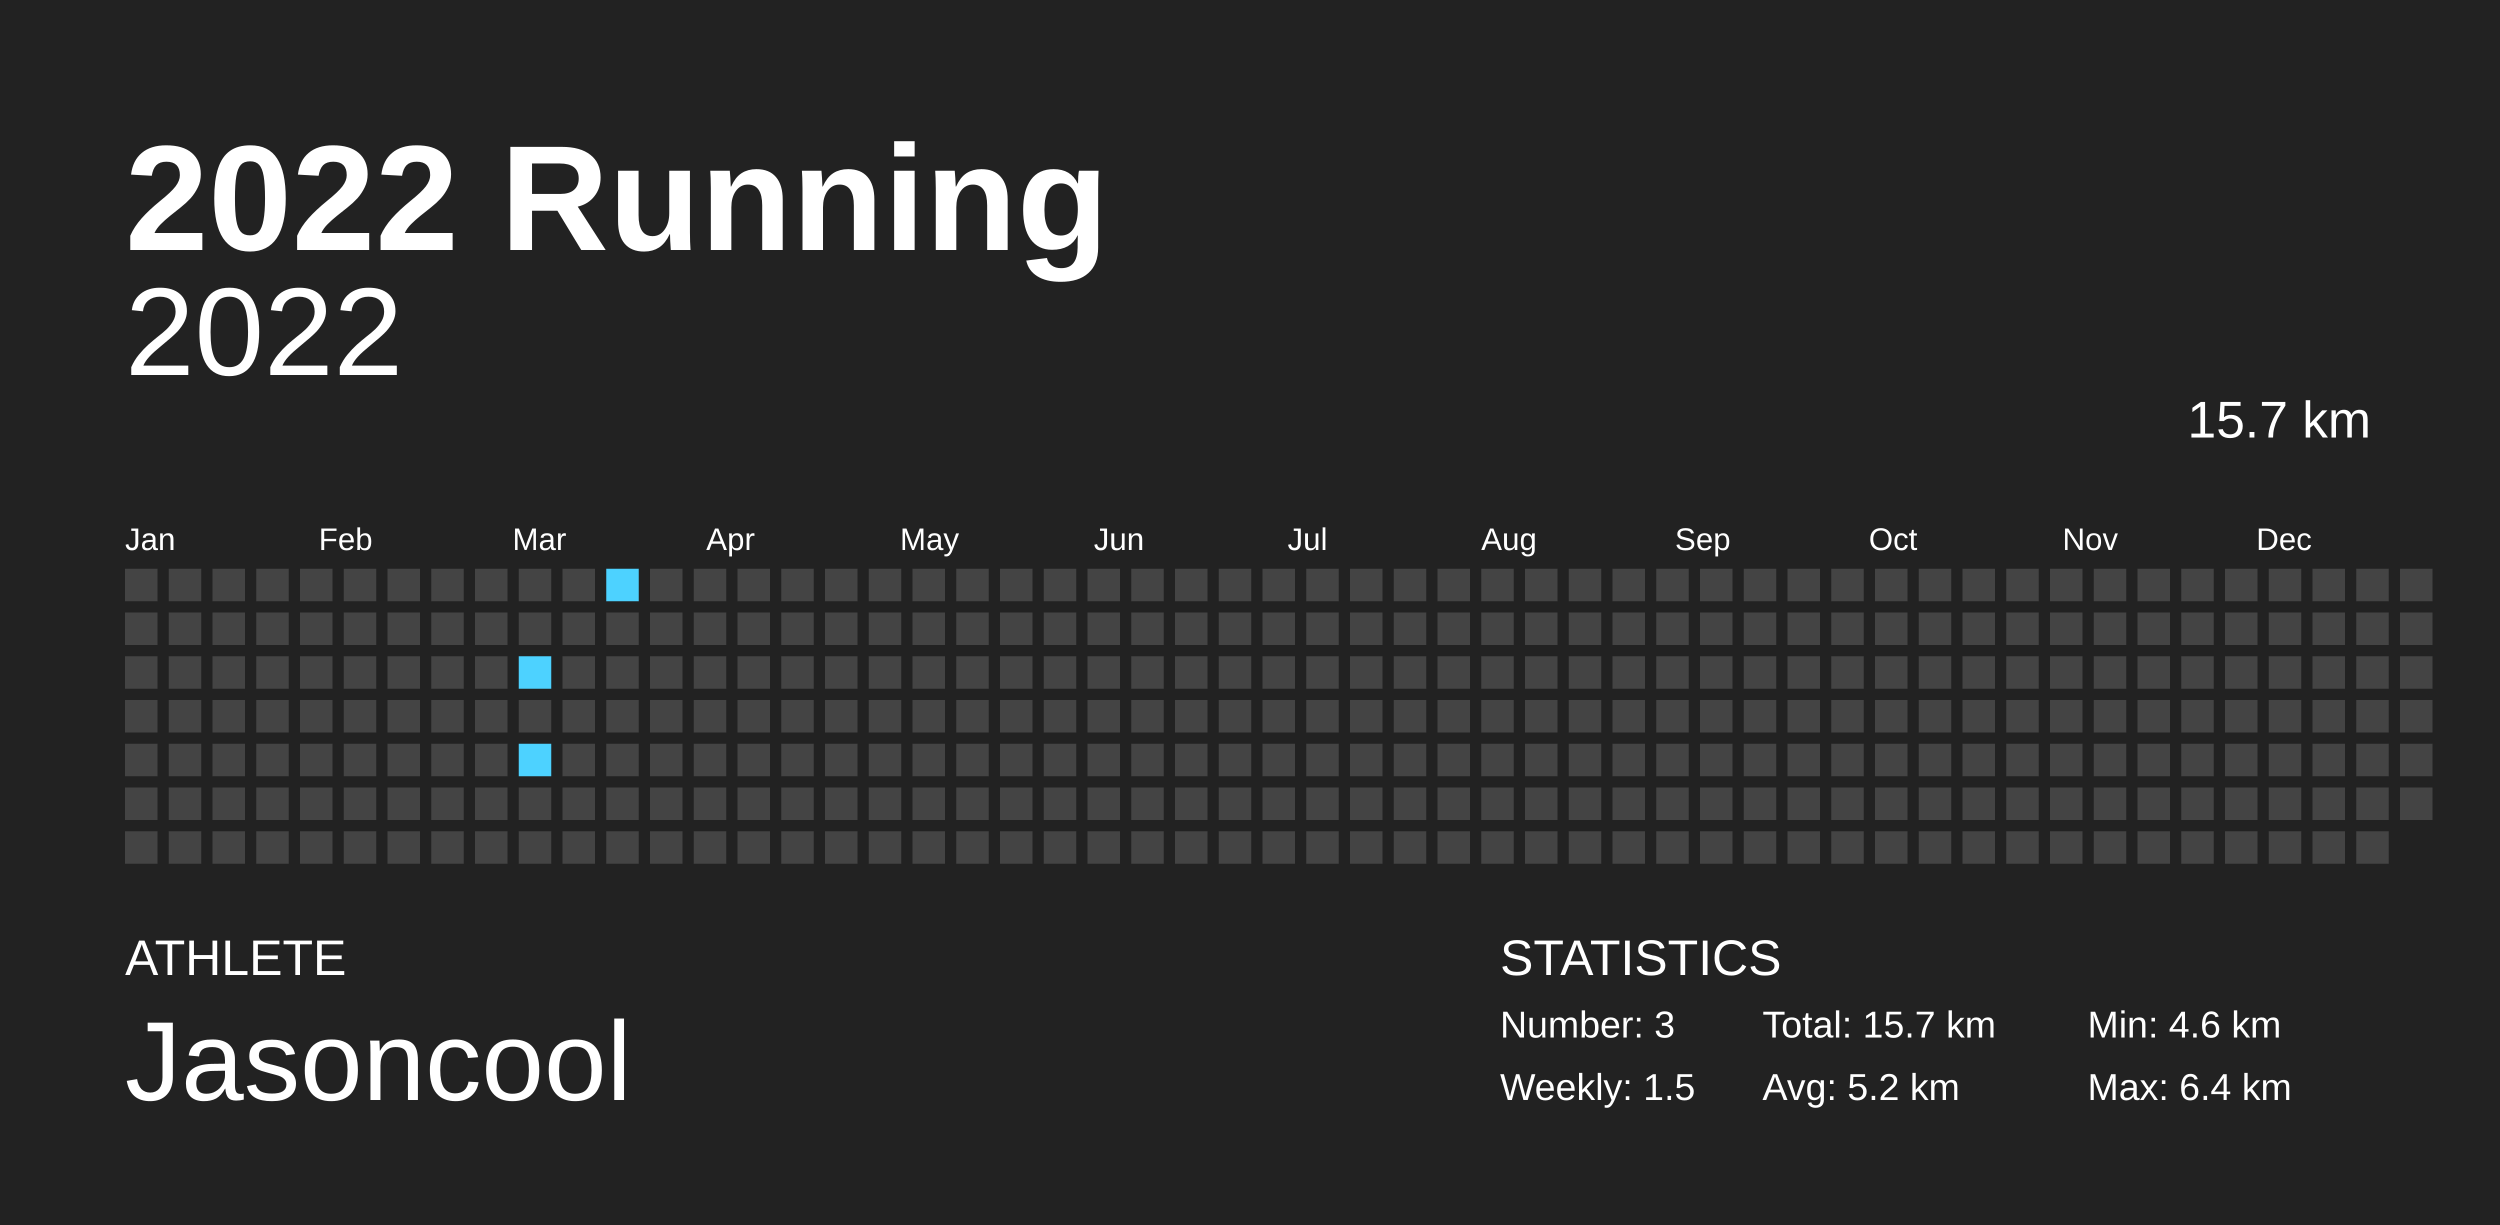
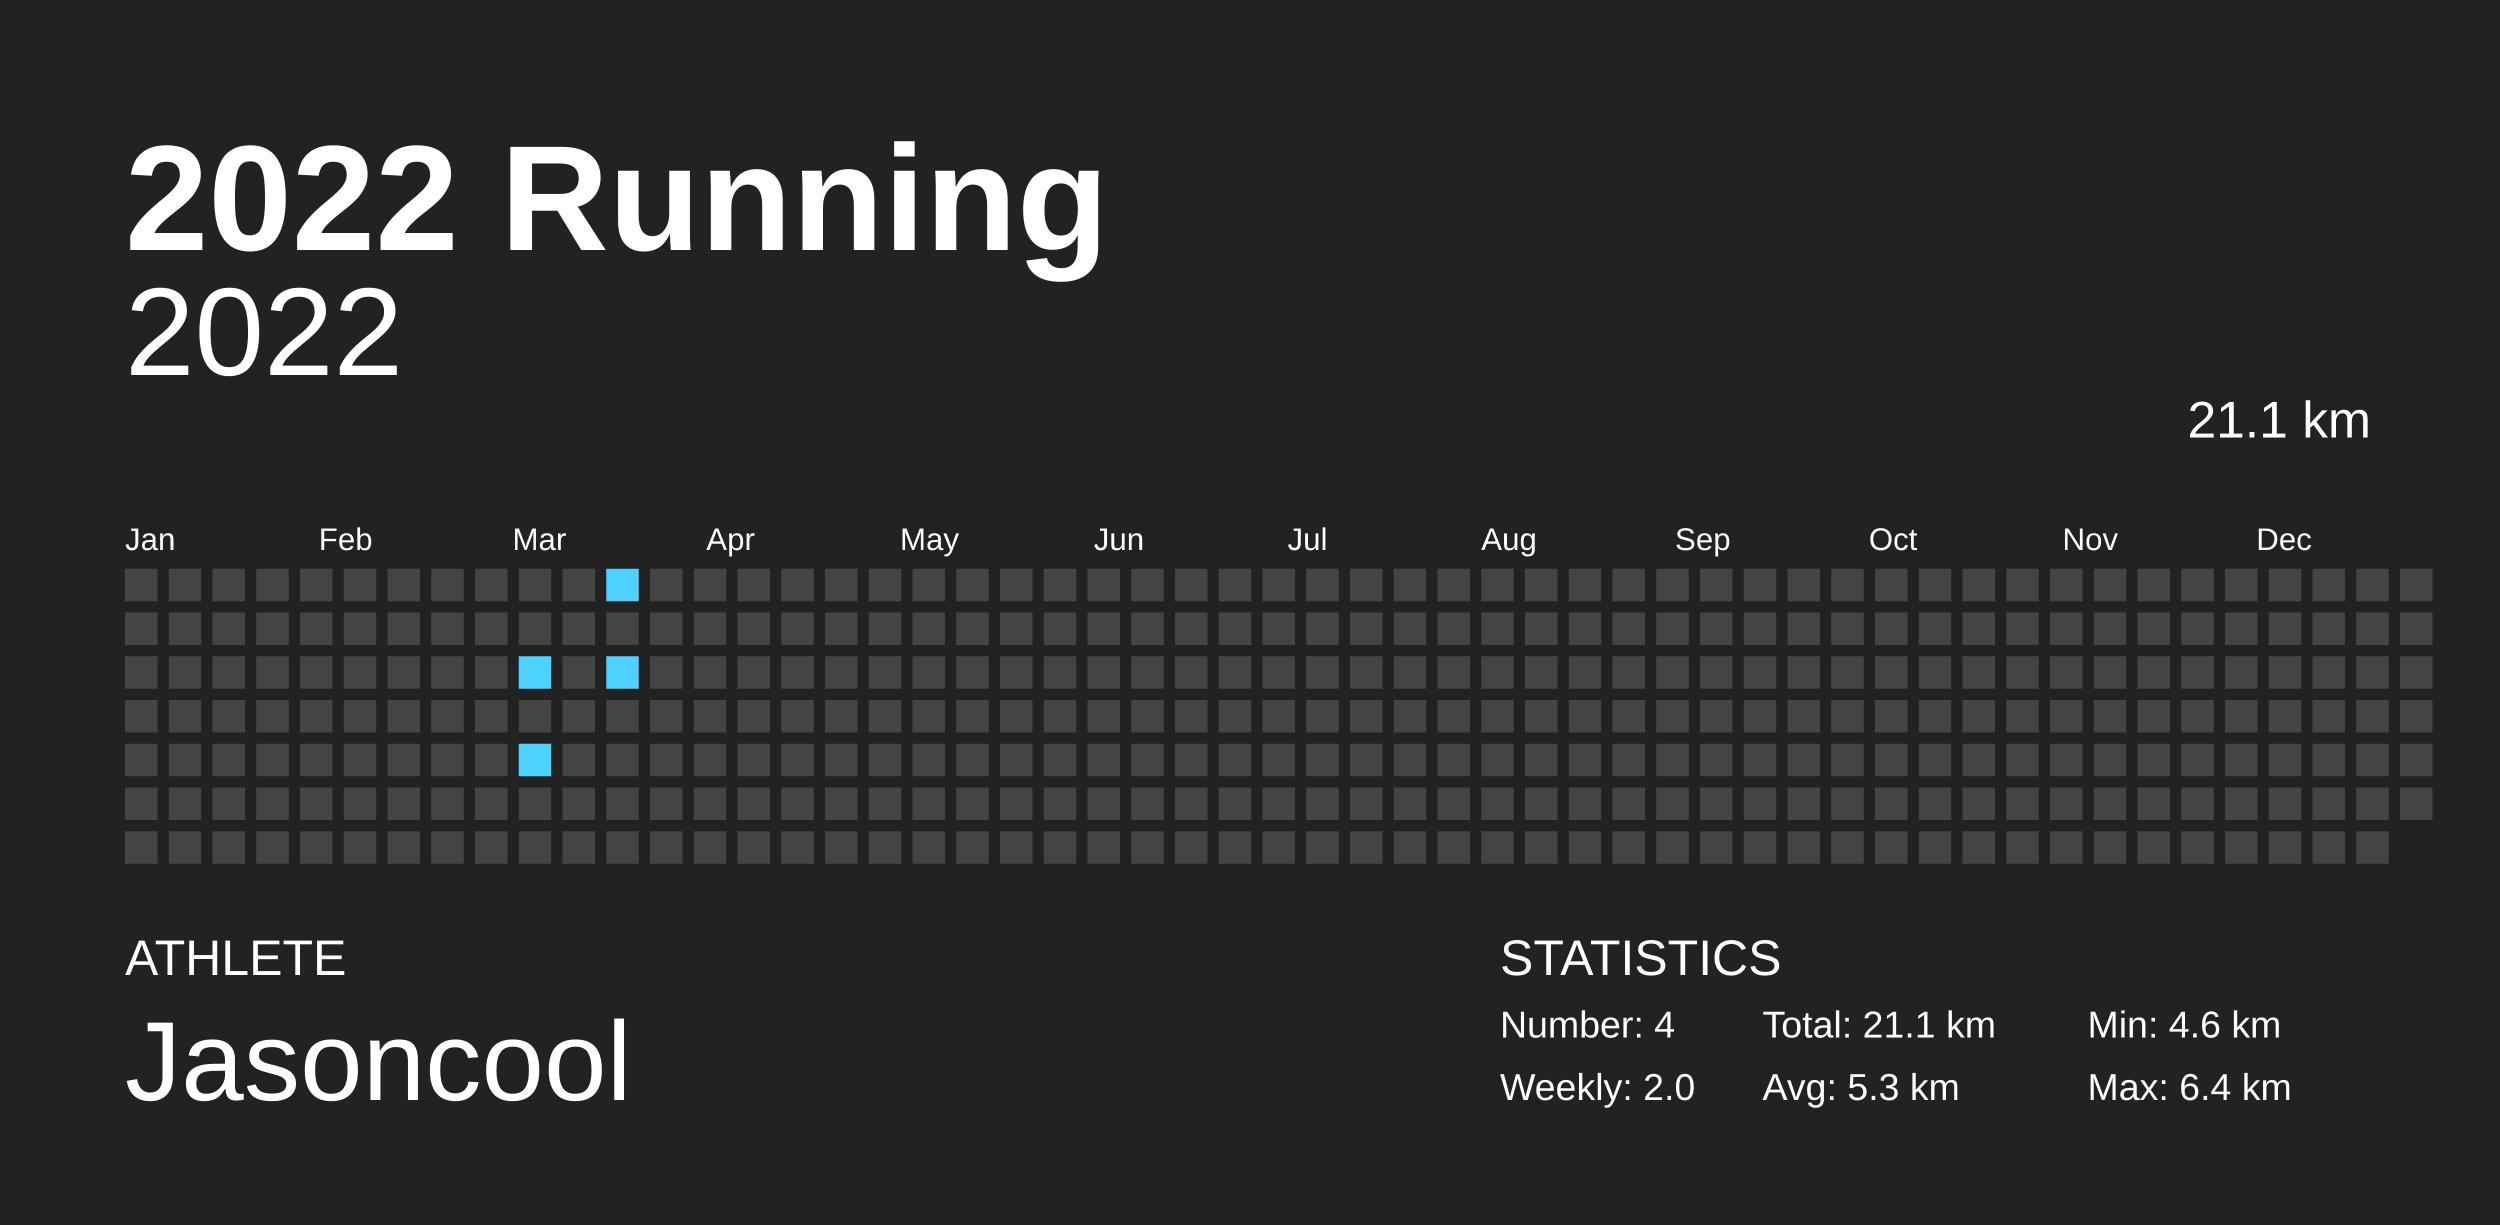
<svg xmlns="http://www.w3.org/2000/svg" baseProfile="full" height="98mm" version="1.1" viewBox="0,0,200,98" width="200mm">
  <defs />
  <rect fill="#222222" height="98" width="200" x="0" y="0" />
  <text fill="#FFFFFF" style="font-size:12px; font-family:Arial; font-weight:bold;" x="10" y="20">2022 Running</text>
  <text fill="#FFFFFF" style="font-size:4px; font-family:Arial" x="10" y="78">ATHLETE</text>
  <text fill="#FFFFFF" style="font-size:9px; font-family:Arial" x="10" y="88">Jasoncool</text>
  <text fill="#FFFFFF" style="font-size:4px; font-family:Arial" x="120" y="78">STATISTICS</text>
-   <text fill="#FFFFFF" style="font-size:3px; font-family:Arial" x="120" y="83">Number: 3</text>
-   <text fill="#FFFFFF" style="font-size:3px; font-family:Arial" x="120" y="88">Weekly: 1.5</text>
-   <text fill="#FFFFFF" style="font-size:3px; font-family:Arial" x="141" y="83">Total: 15.7 km</text>
-   <text fill="#FFFFFF" style="font-size:3px; font-family:Arial" x="141" y="88">Avg: 5.2 km</text>
+   <text fill="#FFFFFF" style="font-size:3px; font-family:Arial" x="120" y="83">Number: 4</text>
+   <text fill="#FFFFFF" style="font-size:3px; font-family:Arial" x="120" y="88">Weekly: 2.0</text>
+   <text fill="#FFFFFF" style="font-size:3px; font-family:Arial" x="141" y="83">Total: 21.1 km</text>
+   <text fill="#FFFFFF" style="font-size:3px; font-family:Arial" x="141" y="88">Avg: 5.3 km</text>
  <text fill="#FFFFFF" style="font-size:3px; font-family:Arial" x="167" y="83">Min: 4.6 km</text>
  <text fill="#FFFFFF" style="font-size:3px; font-family:Arial" x="167" y="88">Max: 6.4 km</text>
  <text alignment-baseline="hanging" fill="#FFFFFF" style="font-size:10.0px; font-family:Arial;" x="10" y="30">2022</text>
-   <text alignment-baseline="hanging" fill="#FFFFFF" style="font-size:4.125px; font-family:Arial;" x="175" y="35">15.7 km</text>
+   <text alignment-baseline="hanging" fill="#FFFFFF" style="font-size:4.125px; font-family:Arial;" x="175" y="35">21.1 km</text>
  <text fill="#FFFFFF" style="font-size:2.5px; font-family:Arial" x="10.0" y="44">Jan</text>
  <text fill="#FFFFFF" style="font-size:2.5px; font-family:Arial" x="25.5" y="44">Feb</text>
  <text fill="#FFFFFF" style="font-size:2.5px; font-family:Arial" x="41.0" y="44">Mar</text>
  <text fill="#FFFFFF" style="font-size:2.5px; font-family:Arial" x="56.5" y="44">Apr</text>
  <text fill="#FFFFFF" style="font-size:2.5px; font-family:Arial" x="72.0" y="44">May</text>
  <text fill="#FFFFFF" style="font-size:2.5px; font-family:Arial" x="87.5" y="44">Jun</text>
  <text fill="#FFFFFF" style="font-size:2.5px; font-family:Arial" x="103.0" y="44">Jul</text>
  <text fill="#FFFFFF" style="font-size:2.5px; font-family:Arial" x="118.5" y="44">Aug</text>
  <text fill="#FFFFFF" style="font-size:2.5px; font-family:Arial" x="134.0" y="44">Sep</text>
  <text fill="#FFFFFF" style="font-size:2.5px; font-family:Arial" x="149.5" y="44">Oct</text>
  <text fill="#FFFFFF" style="font-size:2.5px; font-family:Arial" x="165.0" y="44">Nov</text>
  <text fill="#FFFFFF" style="font-size:2.5px; font-family:Arial" x="180.5" y="44">Dec</text>
  <rect fill="#444444" height="2.6" width="2.6" x="10.0" y="45.5" />
  <rect fill="#444444" height="2.6" width="2.6" x="10.0" y="49.0" />
  <rect fill="#444444" height="2.6" width="2.6" x="10.0" y="52.5" />
  <rect fill="#444444" height="2.6" width="2.6" x="10.0" y="56.0" />
  <rect fill="#444444" height="2.6" width="2.6" x="10.0" y="59.5" />
  <rect fill="#444444" height="2.6" width="2.6" x="10.0" y="63.0" />
  <rect fill="#444444" height="2.6" width="2.6" x="10.0" y="66.5" />
  <rect fill="#444444" height="2.6" width="2.6" x="13.5" y="45.5" />
  <rect fill="#444444" height="2.6" width="2.6" x="13.5" y="49.0" />
  <rect fill="#444444" height="2.6" width="2.6" x="13.5" y="52.5" />
  <rect fill="#444444" height="2.6" width="2.6" x="13.5" y="56.0" />
  <rect fill="#444444" height="2.6" width="2.6" x="13.5" y="59.5" />
  <rect fill="#444444" height="2.6" width="2.6" x="13.5" y="63.0" />
  <rect fill="#444444" height="2.6" width="2.6" x="13.5" y="66.5" />
  <rect fill="#444444" height="2.6" width="2.6" x="17.0" y="45.5" />
  <rect fill="#444444" height="2.6" width="2.6" x="17.0" y="49.0" />
  <rect fill="#444444" height="2.6" width="2.6" x="17.0" y="52.5" />
  <rect fill="#444444" height="2.6" width="2.6" x="17.0" y="56.0" />
  <rect fill="#444444" height="2.6" width="2.6" x="17.0" y="59.5" />
  <rect fill="#444444" height="2.6" width="2.6" x="17.0" y="63.0" />
  <rect fill="#444444" height="2.6" width="2.6" x="17.0" y="66.5" />
  <rect fill="#444444" height="2.6" width="2.6" x="20.5" y="45.5" />
  <rect fill="#444444" height="2.6" width="2.6" x="20.5" y="49.0" />
  <rect fill="#444444" height="2.6" width="2.6" x="20.5" y="52.5" />
  <rect fill="#444444" height="2.6" width="2.6" x="20.5" y="56.0" />
  <rect fill="#444444" height="2.6" width="2.6" x="20.5" y="59.5" />
  <rect fill="#444444" height="2.6" width="2.6" x="20.5" y="63.0" />
  <rect fill="#444444" height="2.6" width="2.6" x="20.5" y="66.5" />
  <rect fill="#444444" height="2.6" width="2.6" x="24.0" y="45.5" />
  <rect fill="#444444" height="2.6" width="2.6" x="24.0" y="49.0" />
  <rect fill="#444444" height="2.6" width="2.6" x="24.0" y="52.5" />
  <rect fill="#444444" height="2.6" width="2.6" x="24.0" y="56.0" />
  <rect fill="#444444" height="2.6" width="2.6" x="24.0" y="59.5" />
  <rect fill="#444444" height="2.6" width="2.6" x="24.0" y="63.0" />
  <rect fill="#444444" height="2.6" width="2.6" x="24.0" y="66.5" />
  <rect fill="#444444" height="2.6" width="2.6" x="27.5" y="45.5" />
  <rect fill="#444444" height="2.6" width="2.6" x="27.5" y="49.0" />
  <rect fill="#444444" height="2.6" width="2.6" x="27.5" y="52.5" />
  <rect fill="#444444" height="2.6" width="2.6" x="27.5" y="56.0" />
  <rect fill="#444444" height="2.6" width="2.6" x="27.5" y="59.5" />
  <rect fill="#444444" height="2.6" width="2.6" x="27.5" y="63.0" />
  <rect fill="#444444" height="2.6" width="2.6" x="27.5" y="66.5" />
  <rect fill="#444444" height="2.6" width="2.6" x="31.0" y="45.5" />
  <rect fill="#444444" height="2.6" width="2.6" x="31.0" y="49.0" />
  <rect fill="#444444" height="2.6" width="2.6" x="31.0" y="52.5" />
  <rect fill="#444444" height="2.6" width="2.6" x="31.0" y="56.0" />
  <rect fill="#444444" height="2.6" width="2.6" x="31.0" y="59.5" />
  <rect fill="#444444" height="2.6" width="2.6" x="31.0" y="63.0" />
  <rect fill="#444444" height="2.6" width="2.6" x="31.0" y="66.5" />
  <rect fill="#444444" height="2.6" width="2.6" x="34.5" y="45.5" />
  <rect fill="#444444" height="2.6" width="2.6" x="34.5" y="49.0" />
  <rect fill="#444444" height="2.6" width="2.6" x="34.5" y="52.5" />
  <rect fill="#444444" height="2.6" width="2.6" x="34.5" y="56.0" />
  <rect fill="#444444" height="2.6" width="2.6" x="34.5" y="59.5" />
  <rect fill="#444444" height="2.6" width="2.6" x="34.5" y="63.0" />
  <rect fill="#444444" height="2.6" width="2.6" x="34.5" y="66.5" />
  <rect fill="#444444" height="2.6" width="2.6" x="38.0" y="45.5" />
  <rect fill="#444444" height="2.6" width="2.6" x="38.0" y="49.0" />
  <rect fill="#444444" height="2.6" width="2.6" x="38.0" y="52.5" />
  <rect fill="#444444" height="2.6" width="2.6" x="38.0" y="56.0" />
  <rect fill="#444444" height="2.6" width="2.6" x="38.0" y="59.5" />
  <rect fill="#444444" height="2.6" width="2.6" x="38.0" y="63.0" />
  <rect fill="#444444" height="2.6" width="2.6" x="38.0" y="66.5" />
  <rect fill="#444444" height="2.6" width="2.6" x="41.5" y="45.5" />
  <rect fill="#444444" height="2.6" width="2.6" x="41.5" y="49.0" />
  <rect fill="#4dd2ff" height="2.6" width="2.6" x="41.5" y="52.5" />
  <rect fill="#444444" height="2.6" width="2.6" x="41.5" y="56.0" />
  <rect fill="#4dd2ff" height="2.6" width="2.6" x="41.5" y="59.5" />
  <rect fill="#444444" height="2.6" width="2.6" x="41.5" y="63.0" />
  <rect fill="#444444" height="2.6" width="2.6" x="41.5" y="66.5" />
  <rect fill="#444444" height="2.6" width="2.6" x="45.0" y="45.5" />
  <rect fill="#444444" height="2.6" width="2.6" x="45.0" y="49.0" />
  <rect fill="#444444" height="2.6" width="2.6" x="45.0" y="52.5" />
  <rect fill="#444444" height="2.6" width="2.6" x="45.0" y="56.0" />
  <rect fill="#444444" height="2.6" width="2.6" x="45.0" y="59.5" />
  <rect fill="#444444" height="2.6" width="2.6" x="45.0" y="63.0" />
  <rect fill="#444444" height="2.6" width="2.6" x="45.0" y="66.5" />
  <rect fill="#4dd2ff" height="2.6" width="2.6" x="48.5" y="45.5" />
  <rect fill="#444444" height="2.6" width="2.6" x="48.5" y="49.0" />
-   <rect fill="#444444" height="2.6" width="2.6" x="48.5" y="52.5" />
+   <rect fill="#4dd2ff" height="2.6" width="2.6" x="48.5" y="52.5" />
  <rect fill="#444444" height="2.6" width="2.6" x="48.5" y="56.0" />
  <rect fill="#444444" height="2.6" width="2.6" x="48.5" y="59.5" />
  <rect fill="#444444" height="2.6" width="2.6" x="48.5" y="63.0" />
  <rect fill="#444444" height="2.6" width="2.6" x="48.5" y="66.5" />
  <rect fill="#444444" height="2.6" width="2.6" x="52.0" y="45.5" />
  <rect fill="#444444" height="2.6" width="2.6" x="52.0" y="49.0" />
  <rect fill="#444444" height="2.6" width="2.6" x="52.0" y="52.5" />
  <rect fill="#444444" height="2.6" width="2.6" x="52.0" y="56.0" />
  <rect fill="#444444" height="2.6" width="2.6" x="52.0" y="59.5" />
  <rect fill="#444444" height="2.6" width="2.6" x="52.0" y="63.0" />
  <rect fill="#444444" height="2.6" width="2.6" x="52.0" y="66.5" />
  <rect fill="#444444" height="2.6" width="2.6" x="55.5" y="45.5" />
  <rect fill="#444444" height="2.6" width="2.6" x="55.5" y="49.0" />
  <rect fill="#444444" height="2.6" width="2.6" x="55.5" y="52.5" />
  <rect fill="#444444" height="2.6" width="2.6" x="55.5" y="56.0" />
  <rect fill="#444444" height="2.6" width="2.6" x="55.5" y="59.5" />
  <rect fill="#444444" height="2.6" width="2.6" x="55.5" y="63.0" />
  <rect fill="#444444" height="2.6" width="2.6" x="55.5" y="66.5" />
  <rect fill="#444444" height="2.6" width="2.6" x="59.0" y="45.5" />
  <rect fill="#444444" height="2.6" width="2.6" x="59.0" y="49.0" />
  <rect fill="#444444" height="2.6" width="2.6" x="59.0" y="52.5" />
  <rect fill="#444444" height="2.6" width="2.6" x="59.0" y="56.0" />
  <rect fill="#444444" height="2.6" width="2.6" x="59.0" y="59.5" />
  <rect fill="#444444" height="2.6" width="2.6" x="59.0" y="63.0" />
  <rect fill="#444444" height="2.6" width="2.6" x="59.0" y="66.5" />
  <rect fill="#444444" height="2.6" width="2.6" x="62.5" y="45.5" />
  <rect fill="#444444" height="2.6" width="2.6" x="62.5" y="49.0" />
  <rect fill="#444444" height="2.6" width="2.6" x="62.5" y="52.5" />
  <rect fill="#444444" height="2.6" width="2.6" x="62.5" y="56.0" />
  <rect fill="#444444" height="2.6" width="2.6" x="62.5" y="59.5" />
  <rect fill="#444444" height="2.6" width="2.6" x="62.5" y="63.0" />
  <rect fill="#444444" height="2.6" width="2.6" x="62.5" y="66.5" />
  <rect fill="#444444" height="2.6" width="2.6" x="66.0" y="45.5" />
  <rect fill="#444444" height="2.6" width="2.6" x="66.0" y="49.0" />
  <rect fill="#444444" height="2.6" width="2.6" x="66.0" y="52.5" />
  <rect fill="#444444" height="2.6" width="2.6" x="66.0" y="56.0" />
  <rect fill="#444444" height="2.6" width="2.6" x="66.0" y="59.5" />
  <rect fill="#444444" height="2.6" width="2.6" x="66.0" y="63.0" />
  <rect fill="#444444" height="2.6" width="2.6" x="66.0" y="66.5" />
  <rect fill="#444444" height="2.6" width="2.6" x="69.5" y="45.5" />
  <rect fill="#444444" height="2.6" width="2.6" x="69.5" y="49.0" />
  <rect fill="#444444" height="2.6" width="2.6" x="69.5" y="52.5" />
  <rect fill="#444444" height="2.6" width="2.6" x="69.5" y="56.0" />
  <rect fill="#444444" height="2.6" width="2.6" x="69.5" y="59.5" />
  <rect fill="#444444" height="2.6" width="2.6" x="69.5" y="63.0" />
  <rect fill="#444444" height="2.6" width="2.6" x="69.5" y="66.5" />
  <rect fill="#444444" height="2.6" width="2.6" x="73.0" y="45.5" />
  <rect fill="#444444" height="2.6" width="2.6" x="73.0" y="49.0" />
  <rect fill="#444444" height="2.6" width="2.6" x="73.0" y="52.5" />
  <rect fill="#444444" height="2.6" width="2.6" x="73.0" y="56.0" />
  <rect fill="#444444" height="2.6" width="2.6" x="73.0" y="59.5" />
  <rect fill="#444444" height="2.6" width="2.6" x="73.0" y="63.0" />
  <rect fill="#444444" height="2.6" width="2.6" x="73.0" y="66.5" />
  <rect fill="#444444" height="2.6" width="2.6" x="76.5" y="45.5" />
  <rect fill="#444444" height="2.6" width="2.6" x="76.5" y="49.0" />
  <rect fill="#444444" height="2.6" width="2.6" x="76.5" y="52.5" />
  <rect fill="#444444" height="2.6" width="2.6" x="76.5" y="56.0" />
  <rect fill="#444444" height="2.6" width="2.6" x="76.5" y="59.5" />
  <rect fill="#444444" height="2.6" width="2.6" x="76.5" y="63.0" />
  <rect fill="#444444" height="2.6" width="2.6" x="76.5" y="66.5" />
  <rect fill="#444444" height="2.6" width="2.6" x="80.0" y="45.5" />
  <rect fill="#444444" height="2.6" width="2.6" x="80.0" y="49.0" />
  <rect fill="#444444" height="2.6" width="2.6" x="80.0" y="52.5" />
  <rect fill="#444444" height="2.6" width="2.6" x="80.0" y="56.0" />
  <rect fill="#444444" height="2.6" width="2.6" x="80.0" y="59.5" />
  <rect fill="#444444" height="2.6" width="2.6" x="80.0" y="63.0" />
  <rect fill="#444444" height="2.6" width="2.6" x="80.0" y="66.5" />
  <rect fill="#444444" height="2.6" width="2.6" x="83.5" y="45.5" />
  <rect fill="#444444" height="2.6" width="2.6" x="83.5" y="49.0" />
  <rect fill="#444444" height="2.6" width="2.6" x="83.5" y="52.5" />
  <rect fill="#444444" height="2.6" width="2.6" x="83.5" y="56.0" />
  <rect fill="#444444" height="2.6" width="2.6" x="83.5" y="59.5" />
  <rect fill="#444444" height="2.6" width="2.6" x="83.5" y="63.0" />
  <rect fill="#444444" height="2.6" width="2.6" x="83.5" y="66.5" />
  <rect fill="#444444" height="2.6" width="2.6" x="87.0" y="45.5" />
  <rect fill="#444444" height="2.6" width="2.6" x="87.0" y="49.0" />
  <rect fill="#444444" height="2.6" width="2.6" x="87.0" y="52.5" />
  <rect fill="#444444" height="2.6" width="2.6" x="87.0" y="56.0" />
  <rect fill="#444444" height="2.6" width="2.6" x="87.0" y="59.5" />
  <rect fill="#444444" height="2.6" width="2.6" x="87.0" y="63.0" />
  <rect fill="#444444" height="2.6" width="2.6" x="87.0" y="66.5" />
  <rect fill="#444444" height="2.6" width="2.6" x="90.5" y="45.5" />
  <rect fill="#444444" height="2.6" width="2.6" x="90.5" y="49.0" />
  <rect fill="#444444" height="2.6" width="2.6" x="90.5" y="52.5" />
  <rect fill="#444444" height="2.6" width="2.6" x="90.5" y="56.0" />
  <rect fill="#444444" height="2.6" width="2.6" x="90.5" y="59.5" />
  <rect fill="#444444" height="2.6" width="2.6" x="90.5" y="63.0" />
  <rect fill="#444444" height="2.6" width="2.6" x="90.5" y="66.5" />
  <rect fill="#444444" height="2.6" width="2.6" x="94.0" y="45.5" />
  <rect fill="#444444" height="2.6" width="2.6" x="94.0" y="49.0" />
  <rect fill="#444444" height="2.6" width="2.6" x="94.0" y="52.5" />
  <rect fill="#444444" height="2.6" width="2.6" x="94.0" y="56.0" />
  <rect fill="#444444" height="2.6" width="2.6" x="94.0" y="59.5" />
  <rect fill="#444444" height="2.6" width="2.6" x="94.0" y="63.0" />
  <rect fill="#444444" height="2.6" width="2.6" x="94.0" y="66.5" />
  <rect fill="#444444" height="2.6" width="2.6" x="97.5" y="45.5" />
  <rect fill="#444444" height="2.6" width="2.6" x="97.5" y="49.0" />
  <rect fill="#444444" height="2.6" width="2.6" x="97.5" y="52.5" />
  <rect fill="#444444" height="2.6" width="2.6" x="97.5" y="56.0" />
  <rect fill="#444444" height="2.6" width="2.6" x="97.5" y="59.5" />
  <rect fill="#444444" height="2.6" width="2.6" x="97.5" y="63.0" />
  <rect fill="#444444" height="2.6" width="2.6" x="97.5" y="66.5" />
  <rect fill="#444444" height="2.6" width="2.6" x="101.0" y="45.5" />
  <rect fill="#444444" height="2.6" width="2.6" x="101.0" y="49.0" />
  <rect fill="#444444" height="2.6" width="2.6" x="101.0" y="52.5" />
  <rect fill="#444444" height="2.6" width="2.6" x="101.0" y="56.0" />
  <rect fill="#444444" height="2.6" width="2.6" x="101.0" y="59.5" />
  <rect fill="#444444" height="2.6" width="2.6" x="101.0" y="63.0" />
  <rect fill="#444444" height="2.6" width="2.6" x="101.0" y="66.5" />
  <rect fill="#444444" height="2.6" width="2.6" x="104.5" y="45.5" />
  <rect fill="#444444" height="2.6" width="2.6" x="104.5" y="49.0" />
  <rect fill="#444444" height="2.6" width="2.6" x="104.5" y="52.5" />
  <rect fill="#444444" height="2.6" width="2.6" x="104.5" y="56.0" />
  <rect fill="#444444" height="2.6" width="2.6" x="104.5" y="59.5" />
  <rect fill="#444444" height="2.6" width="2.6" x="104.5" y="63.0" />
  <rect fill="#444444" height="2.6" width="2.6" x="104.5" y="66.5" />
  <rect fill="#444444" height="2.6" width="2.6" x="108.0" y="45.5" />
  <rect fill="#444444" height="2.6" width="2.6" x="108.0" y="49.0" />
  <rect fill="#444444" height="2.6" width="2.6" x="108.0" y="52.5" />
  <rect fill="#444444" height="2.6" width="2.6" x="108.0" y="56.0" />
  <rect fill="#444444" height="2.6" width="2.6" x="108.0" y="59.5" />
  <rect fill="#444444" height="2.6" width="2.6" x="108.0" y="63.0" />
  <rect fill="#444444" height="2.6" width="2.6" x="108.0" y="66.5" />
  <rect fill="#444444" height="2.6" width="2.6" x="111.5" y="45.5" />
  <rect fill="#444444" height="2.6" width="2.6" x="111.5" y="49.0" />
  <rect fill="#444444" height="2.6" width="2.6" x="111.5" y="52.5" />
  <rect fill="#444444" height="2.6" width="2.6" x="111.5" y="56.0" />
  <rect fill="#444444" height="2.6" width="2.6" x="111.5" y="59.5" />
  <rect fill="#444444" height="2.6" width="2.6" x="111.5" y="63.0" />
  <rect fill="#444444" height="2.6" width="2.6" x="111.5" y="66.5" />
  <rect fill="#444444" height="2.6" width="2.6" x="115.0" y="45.5" />
  <rect fill="#444444" height="2.6" width="2.6" x="115.0" y="49.0" />
  <rect fill="#444444" height="2.6" width="2.6" x="115.0" y="52.5" />
  <rect fill="#444444" height="2.6" width="2.6" x="115.0" y="56.0" />
  <rect fill="#444444" height="2.6" width="2.6" x="115.0" y="59.5" />
  <rect fill="#444444" height="2.6" width="2.6" x="115.0" y="63.0" />
  <rect fill="#444444" height="2.6" width="2.6" x="115.0" y="66.5" />
  <rect fill="#444444" height="2.6" width="2.6" x="118.5" y="45.5" />
  <rect fill="#444444" height="2.6" width="2.6" x="118.5" y="49.0" />
  <rect fill="#444444" height="2.6" width="2.6" x="118.5" y="52.5" />
  <rect fill="#444444" height="2.6" width="2.6" x="118.5" y="56.0" />
  <rect fill="#444444" height="2.6" width="2.6" x="118.5" y="59.5" />
  <rect fill="#444444" height="2.6" width="2.6" x="118.5" y="63.0" />
  <rect fill="#444444" height="2.6" width="2.6" x="118.5" y="66.5" />
  <rect fill="#444444" height="2.6" width="2.6" x="122.0" y="45.5" />
  <rect fill="#444444" height="2.6" width="2.6" x="122.0" y="49.0" />
  <rect fill="#444444" height="2.6" width="2.6" x="122.0" y="52.5" />
  <rect fill="#444444" height="2.6" width="2.6" x="122.0" y="56.0" />
  <rect fill="#444444" height="2.6" width="2.6" x="122.0" y="59.5" />
  <rect fill="#444444" height="2.6" width="2.6" x="122.0" y="63.0" />
  <rect fill="#444444" height="2.6" width="2.6" x="122.0" y="66.5" />
  <rect fill="#444444" height="2.6" width="2.6" x="125.5" y="45.5" />
  <rect fill="#444444" height="2.6" width="2.6" x="125.5" y="49.0" />
  <rect fill="#444444" height="2.6" width="2.6" x="125.5" y="52.5" />
  <rect fill="#444444" height="2.6" width="2.6" x="125.5" y="56.0" />
  <rect fill="#444444" height="2.6" width="2.6" x="125.5" y="59.5" />
  <rect fill="#444444" height="2.6" width="2.6" x="125.5" y="63.0" />
  <rect fill="#444444" height="2.6" width="2.6" x="125.5" y="66.5" />
  <rect fill="#444444" height="2.6" width="2.6" x="129.0" y="45.5" />
  <rect fill="#444444" height="2.6" width="2.6" x="129.0" y="49.0" />
  <rect fill="#444444" height="2.6" width="2.6" x="129.0" y="52.5" />
  <rect fill="#444444" height="2.6" width="2.6" x="129.0" y="56.0" />
  <rect fill="#444444" height="2.6" width="2.6" x="129.0" y="59.5" />
  <rect fill="#444444" height="2.6" width="2.6" x="129.0" y="63.0" />
  <rect fill="#444444" height="2.6" width="2.6" x="129.0" y="66.5" />
  <rect fill="#444444" height="2.6" width="2.6" x="132.5" y="45.5" />
  <rect fill="#444444" height="2.6" width="2.6" x="132.5" y="49.0" />
  <rect fill="#444444" height="2.6" width="2.6" x="132.5" y="52.5" />
  <rect fill="#444444" height="2.6" width="2.6" x="132.5" y="56.0" />
  <rect fill="#444444" height="2.6" width="2.6" x="132.5" y="59.5" />
  <rect fill="#444444" height="2.6" width="2.6" x="132.5" y="63.0" />
  <rect fill="#444444" height="2.6" width="2.6" x="132.5" y="66.5" />
  <rect fill="#444444" height="2.6" width="2.6" x="136.0" y="45.5" />
  <rect fill="#444444" height="2.6" width="2.6" x="136.0" y="49.0" />
  <rect fill="#444444" height="2.6" width="2.6" x="136.0" y="52.5" />
  <rect fill="#444444" height="2.6" width="2.6" x="136.0" y="56.0" />
  <rect fill="#444444" height="2.6" width="2.6" x="136.0" y="59.5" />
  <rect fill="#444444" height="2.6" width="2.6" x="136.0" y="63.0" />
  <rect fill="#444444" height="2.6" width="2.6" x="136.0" y="66.5" />
  <rect fill="#444444" height="2.6" width="2.6" x="139.5" y="45.5" />
  <rect fill="#444444" height="2.6" width="2.6" x="139.5" y="49.0" />
  <rect fill="#444444" height="2.6" width="2.6" x="139.5" y="52.5" />
  <rect fill="#444444" height="2.6" width="2.6" x="139.5" y="56.0" />
  <rect fill="#444444" height="2.6" width="2.6" x="139.5" y="59.5" />
  <rect fill="#444444" height="2.6" width="2.6" x="139.5" y="63.0" />
  <rect fill="#444444" height="2.6" width="2.6" x="139.5" y="66.5" />
  <rect fill="#444444" height="2.6" width="2.6" x="143.0" y="45.5" />
  <rect fill="#444444" height="2.6" width="2.6" x="143.0" y="49.0" />
  <rect fill="#444444" height="2.6" width="2.6" x="143.0" y="52.5" />
  <rect fill="#444444" height="2.6" width="2.6" x="143.0" y="56.0" />
  <rect fill="#444444" height="2.6" width="2.6" x="143.0" y="59.5" />
  <rect fill="#444444" height="2.6" width="2.6" x="143.0" y="63.0" />
  <rect fill="#444444" height="2.6" width="2.6" x="143.0" y="66.5" />
  <rect fill="#444444" height="2.6" width="2.6" x="146.5" y="45.5" />
  <rect fill="#444444" height="2.6" width="2.6" x="146.5" y="49.0" />
  <rect fill="#444444" height="2.6" width="2.6" x="146.5" y="52.5" />
  <rect fill="#444444" height="2.6" width="2.6" x="146.5" y="56.0" />
  <rect fill="#444444" height="2.6" width="2.6" x="146.5" y="59.5" />
  <rect fill="#444444" height="2.6" width="2.6" x="146.5" y="63.0" />
  <rect fill="#444444" height="2.6" width="2.6" x="146.5" y="66.5" />
  <rect fill="#444444" height="2.6" width="2.6" x="150.0" y="45.5" />
  <rect fill="#444444" height="2.6" width="2.6" x="150.0" y="49.0" />
  <rect fill="#444444" height="2.6" width="2.6" x="150.0" y="52.5" />
  <rect fill="#444444" height="2.6" width="2.6" x="150.0" y="56.0" />
  <rect fill="#444444" height="2.6" width="2.6" x="150.0" y="59.5" />
  <rect fill="#444444" height="2.6" width="2.6" x="150.0" y="63.0" />
  <rect fill="#444444" height="2.6" width="2.6" x="150.0" y="66.5" />
  <rect fill="#444444" height="2.6" width="2.6" x="153.5" y="45.5" />
  <rect fill="#444444" height="2.6" width="2.6" x="153.5" y="49.0" />
  <rect fill="#444444" height="2.6" width="2.6" x="153.5" y="52.5" />
  <rect fill="#444444" height="2.6" width="2.6" x="153.5" y="56.0" />
  <rect fill="#444444" height="2.6" width="2.6" x="153.5" y="59.5" />
  <rect fill="#444444" height="2.6" width="2.6" x="153.5" y="63.0" />
  <rect fill="#444444" height="2.6" width="2.6" x="153.5" y="66.5" />
  <rect fill="#444444" height="2.6" width="2.6" x="157.0" y="45.5" />
  <rect fill="#444444" height="2.6" width="2.6" x="157.0" y="49.0" />
  <rect fill="#444444" height="2.6" width="2.6" x="157.0" y="52.5" />
  <rect fill="#444444" height="2.6" width="2.6" x="157.0" y="56.0" />
  <rect fill="#444444" height="2.6" width="2.6" x="157.0" y="59.5" />
  <rect fill="#444444" height="2.6" width="2.6" x="157.0" y="63.0" />
  <rect fill="#444444" height="2.6" width="2.6" x="157.0" y="66.5" />
  <rect fill="#444444" height="2.6" width="2.6" x="160.5" y="45.5" />
  <rect fill="#444444" height="2.6" width="2.6" x="160.5" y="49.0" />
  <rect fill="#444444" height="2.6" width="2.6" x="160.5" y="52.5" />
  <rect fill="#444444" height="2.6" width="2.6" x="160.5" y="56.0" />
  <rect fill="#444444" height="2.6" width="2.6" x="160.5" y="59.5" />
  <rect fill="#444444" height="2.6" width="2.6" x="160.5" y="63.0" />
  <rect fill="#444444" height="2.6" width="2.6" x="160.5" y="66.5" />
  <rect fill="#444444" height="2.6" width="2.6" x="164.0" y="45.5" />
  <rect fill="#444444" height="2.6" width="2.6" x="164.0" y="49.0" />
  <rect fill="#444444" height="2.6" width="2.6" x="164.0" y="52.5" />
  <rect fill="#444444" height="2.6" width="2.6" x="164.0" y="56.0" />
  <rect fill="#444444" height="2.6" width="2.6" x="164.0" y="59.5" />
  <rect fill="#444444" height="2.6" width="2.6" x="164.0" y="63.0" />
  <rect fill="#444444" height="2.6" width="2.6" x="164.0" y="66.5" />
  <rect fill="#444444" height="2.6" width="2.6" x="167.5" y="45.5" />
  <rect fill="#444444" height="2.6" width="2.6" x="167.5" y="49.0" />
  <rect fill="#444444" height="2.6" width="2.6" x="167.5" y="52.5" />
  <rect fill="#444444" height="2.6" width="2.6" x="167.5" y="56.0" />
  <rect fill="#444444" height="2.6" width="2.6" x="167.5" y="59.5" />
  <rect fill="#444444" height="2.6" width="2.6" x="167.5" y="63.0" />
  <rect fill="#444444" height="2.6" width="2.6" x="167.5" y="66.5" />
  <rect fill="#444444" height="2.6" width="2.6" x="171.0" y="45.5" />
  <rect fill="#444444" height="2.6" width="2.6" x="171.0" y="49.0" />
  <rect fill="#444444" height="2.6" width="2.6" x="171.0" y="52.5" />
  <rect fill="#444444" height="2.6" width="2.6" x="171.0" y="56.0" />
  <rect fill="#444444" height="2.6" width="2.6" x="171.0" y="59.5" />
  <rect fill="#444444" height="2.6" width="2.6" x="171.0" y="63.0" />
  <rect fill="#444444" height="2.6" width="2.6" x="171.0" y="66.5" />
  <rect fill="#444444" height="2.6" width="2.6" x="174.5" y="45.5" />
  <rect fill="#444444" height="2.6" width="2.6" x="174.5" y="49.0" />
  <rect fill="#444444" height="2.6" width="2.6" x="174.5" y="52.5" />
  <rect fill="#444444" height="2.6" width="2.6" x="174.5" y="56.0" />
  <rect fill="#444444" height="2.6" width="2.6" x="174.5" y="59.5" />
  <rect fill="#444444" height="2.6" width="2.6" x="174.5" y="63.0" />
  <rect fill="#444444" height="2.6" width="2.6" x="174.5" y="66.5" />
  <rect fill="#444444" height="2.6" width="2.6" x="178.0" y="45.5" />
  <rect fill="#444444" height="2.6" width="2.6" x="178.0" y="49.0" />
  <rect fill="#444444" height="2.6" width="2.6" x="178.0" y="52.5" />
  <rect fill="#444444" height="2.6" width="2.6" x="178.0" y="56.0" />
  <rect fill="#444444" height="2.6" width="2.6" x="178.0" y="59.5" />
  <rect fill="#444444" height="2.6" width="2.6" x="178.0" y="63.0" />
  <rect fill="#444444" height="2.6" width="2.6" x="178.0" y="66.5" />
  <rect fill="#444444" height="2.6" width="2.6" x="181.5" y="45.5" />
  <rect fill="#444444" height="2.6" width="2.6" x="181.5" y="49.0" />
  <rect fill="#444444" height="2.6" width="2.6" x="181.5" y="52.5" />
  <rect fill="#444444" height="2.6" width="2.6" x="181.5" y="56.0" />
  <rect fill="#444444" height="2.6" width="2.6" x="181.5" y="59.5" />
  <rect fill="#444444" height="2.6" width="2.6" x="181.5" y="63.0" />
  <rect fill="#444444" height="2.6" width="2.6" x="181.5" y="66.5" />
  <rect fill="#444444" height="2.6" width="2.6" x="185.0" y="45.5" />
  <rect fill="#444444" height="2.6" width="2.6" x="185.0" y="49.0" />
  <rect fill="#444444" height="2.6" width="2.6" x="185.0" y="52.5" />
  <rect fill="#444444" height="2.6" width="2.6" x="185.0" y="56.0" />
  <rect fill="#444444" height="2.6" width="2.6" x="185.0" y="59.5" />
  <rect fill="#444444" height="2.6" width="2.6" x="185.0" y="63.0" />
  <rect fill="#444444" height="2.6" width="2.6" x="185.0" y="66.5" />
  <rect fill="#444444" height="2.6" width="2.6" x="188.5" y="45.5" />
  <rect fill="#444444" height="2.6" width="2.6" x="188.5" y="49.0" />
  <rect fill="#444444" height="2.6" width="2.6" x="188.5" y="52.5" />
  <rect fill="#444444" height="2.6" width="2.6" x="188.5" y="56.0" />
  <rect fill="#444444" height="2.6" width="2.6" x="188.5" y="59.5" />
  <rect fill="#444444" height="2.6" width="2.6" x="188.5" y="63.0" />
  <rect fill="#444444" height="2.6" width="2.6" x="188.5" y="66.5" />
  <rect fill="#444444" height="2.6" width="2.6" x="192.0" y="45.5" />
  <rect fill="#444444" height="2.6" width="2.6" x="192.0" y="49.0" />
  <rect fill="#444444" height="2.6" width="2.6" x="192.0" y="52.5" />
  <rect fill="#444444" height="2.6" width="2.6" x="192.0" y="56.0" />
  <rect fill="#444444" height="2.6" width="2.6" x="192.0" y="59.5" />
  <rect fill="#444444" height="2.6" width="2.6" x="192.0" y="63.0" />
</svg>
